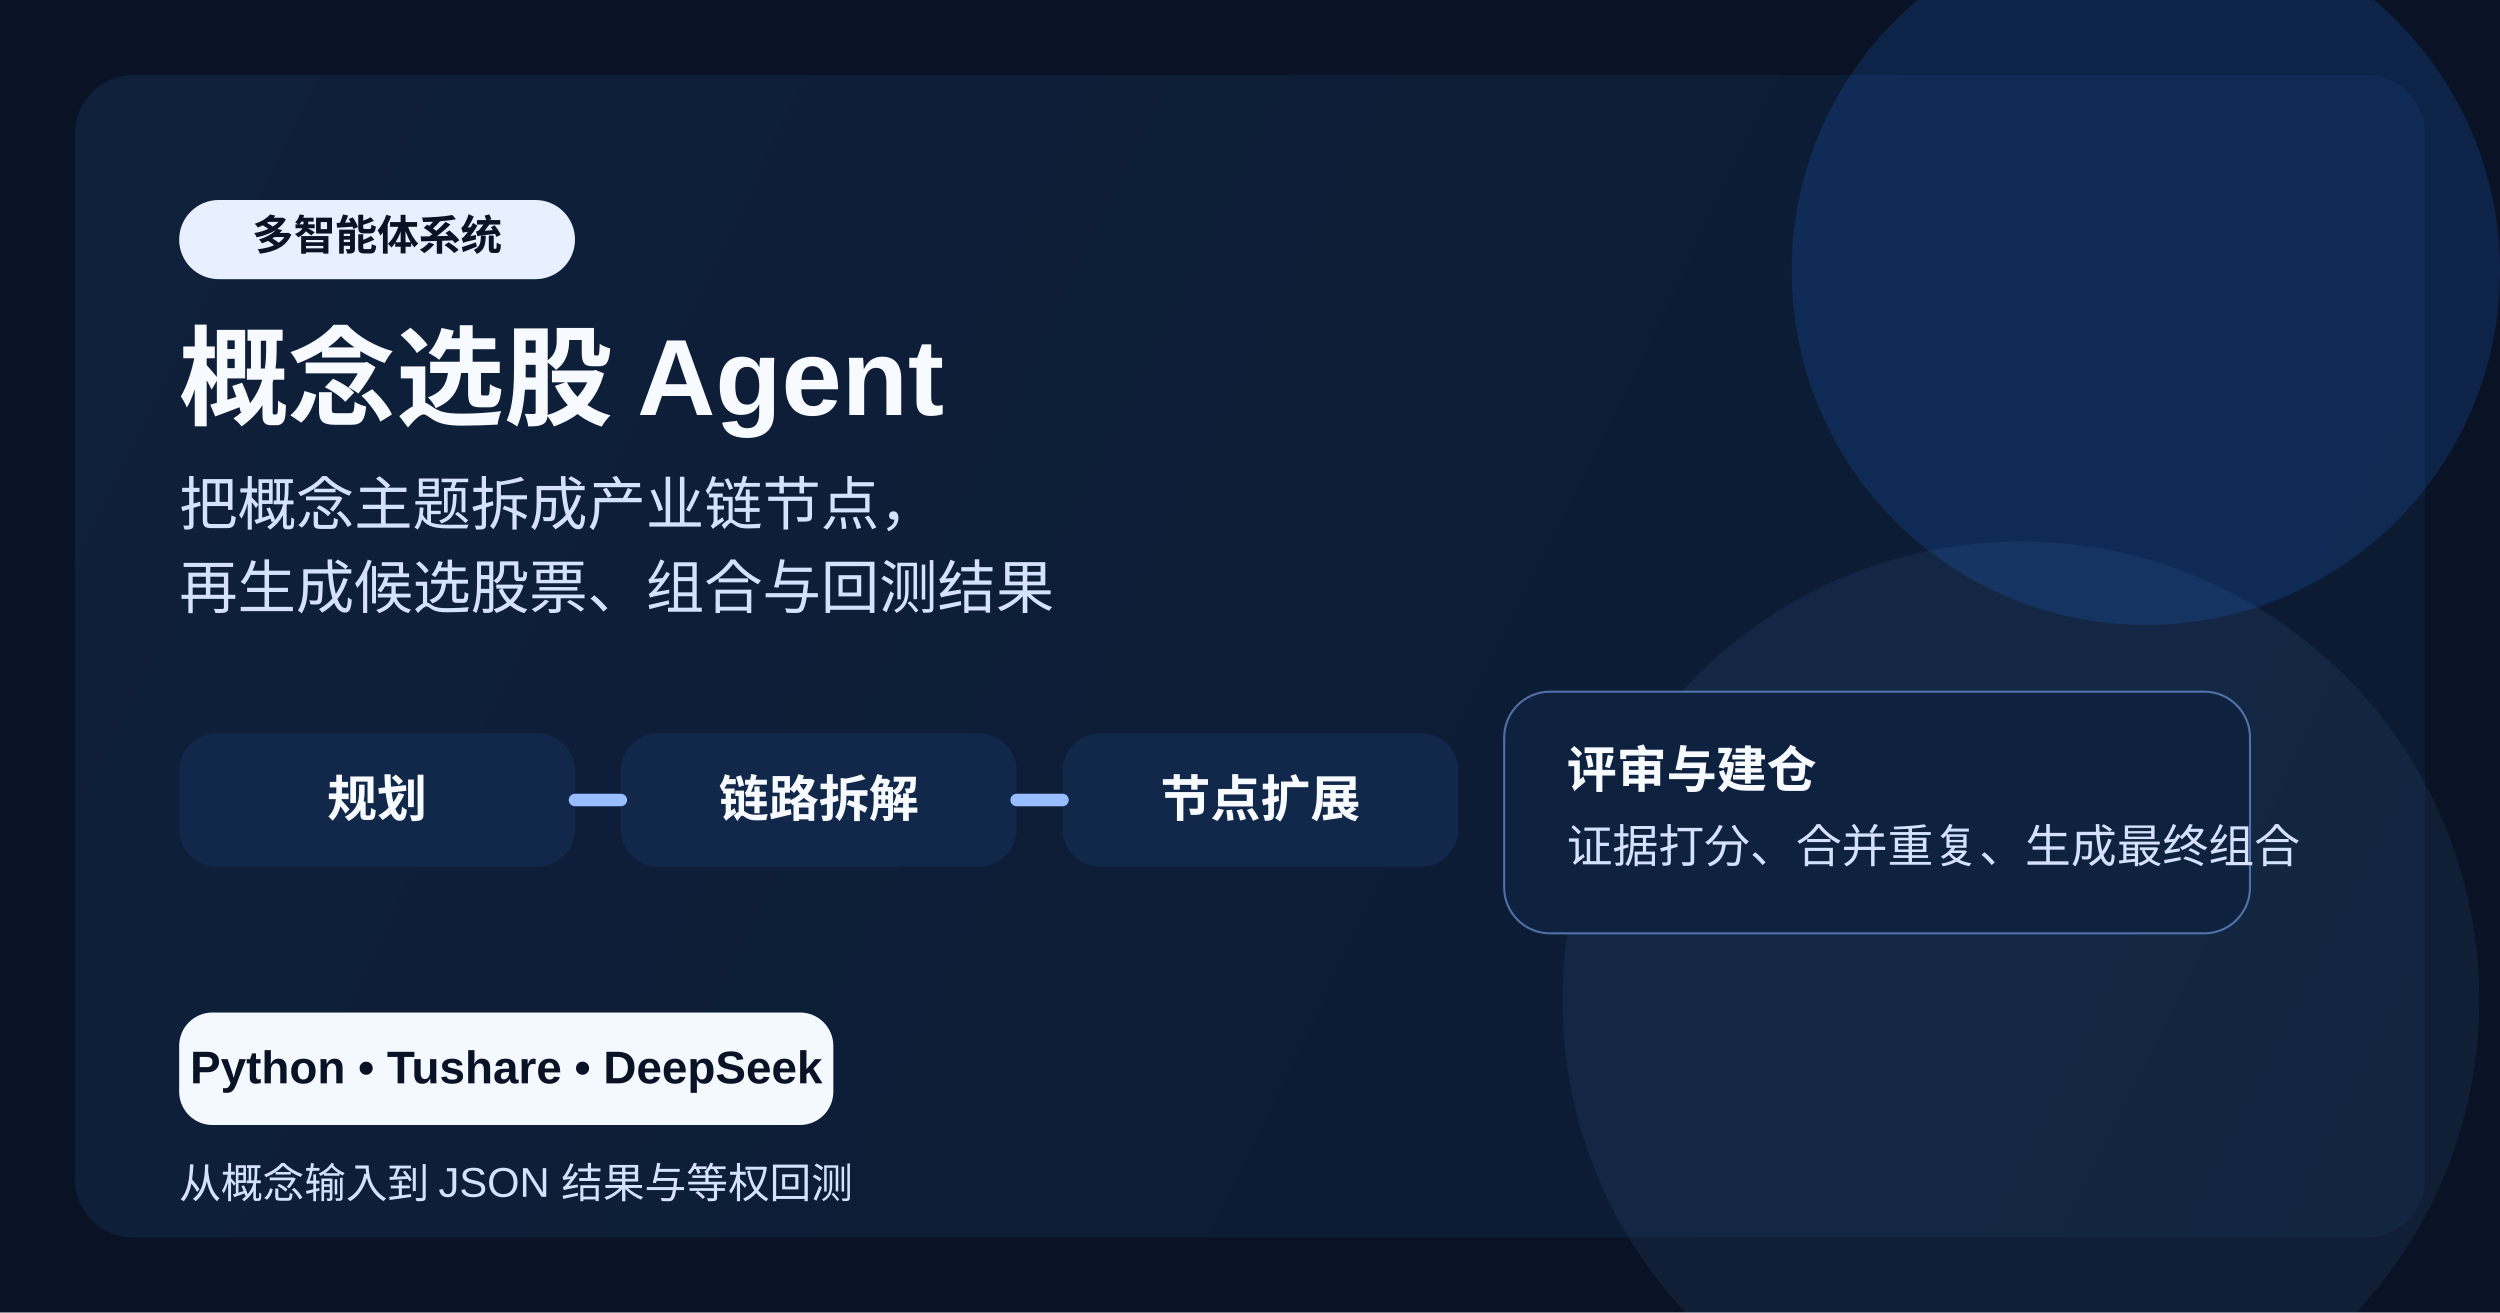
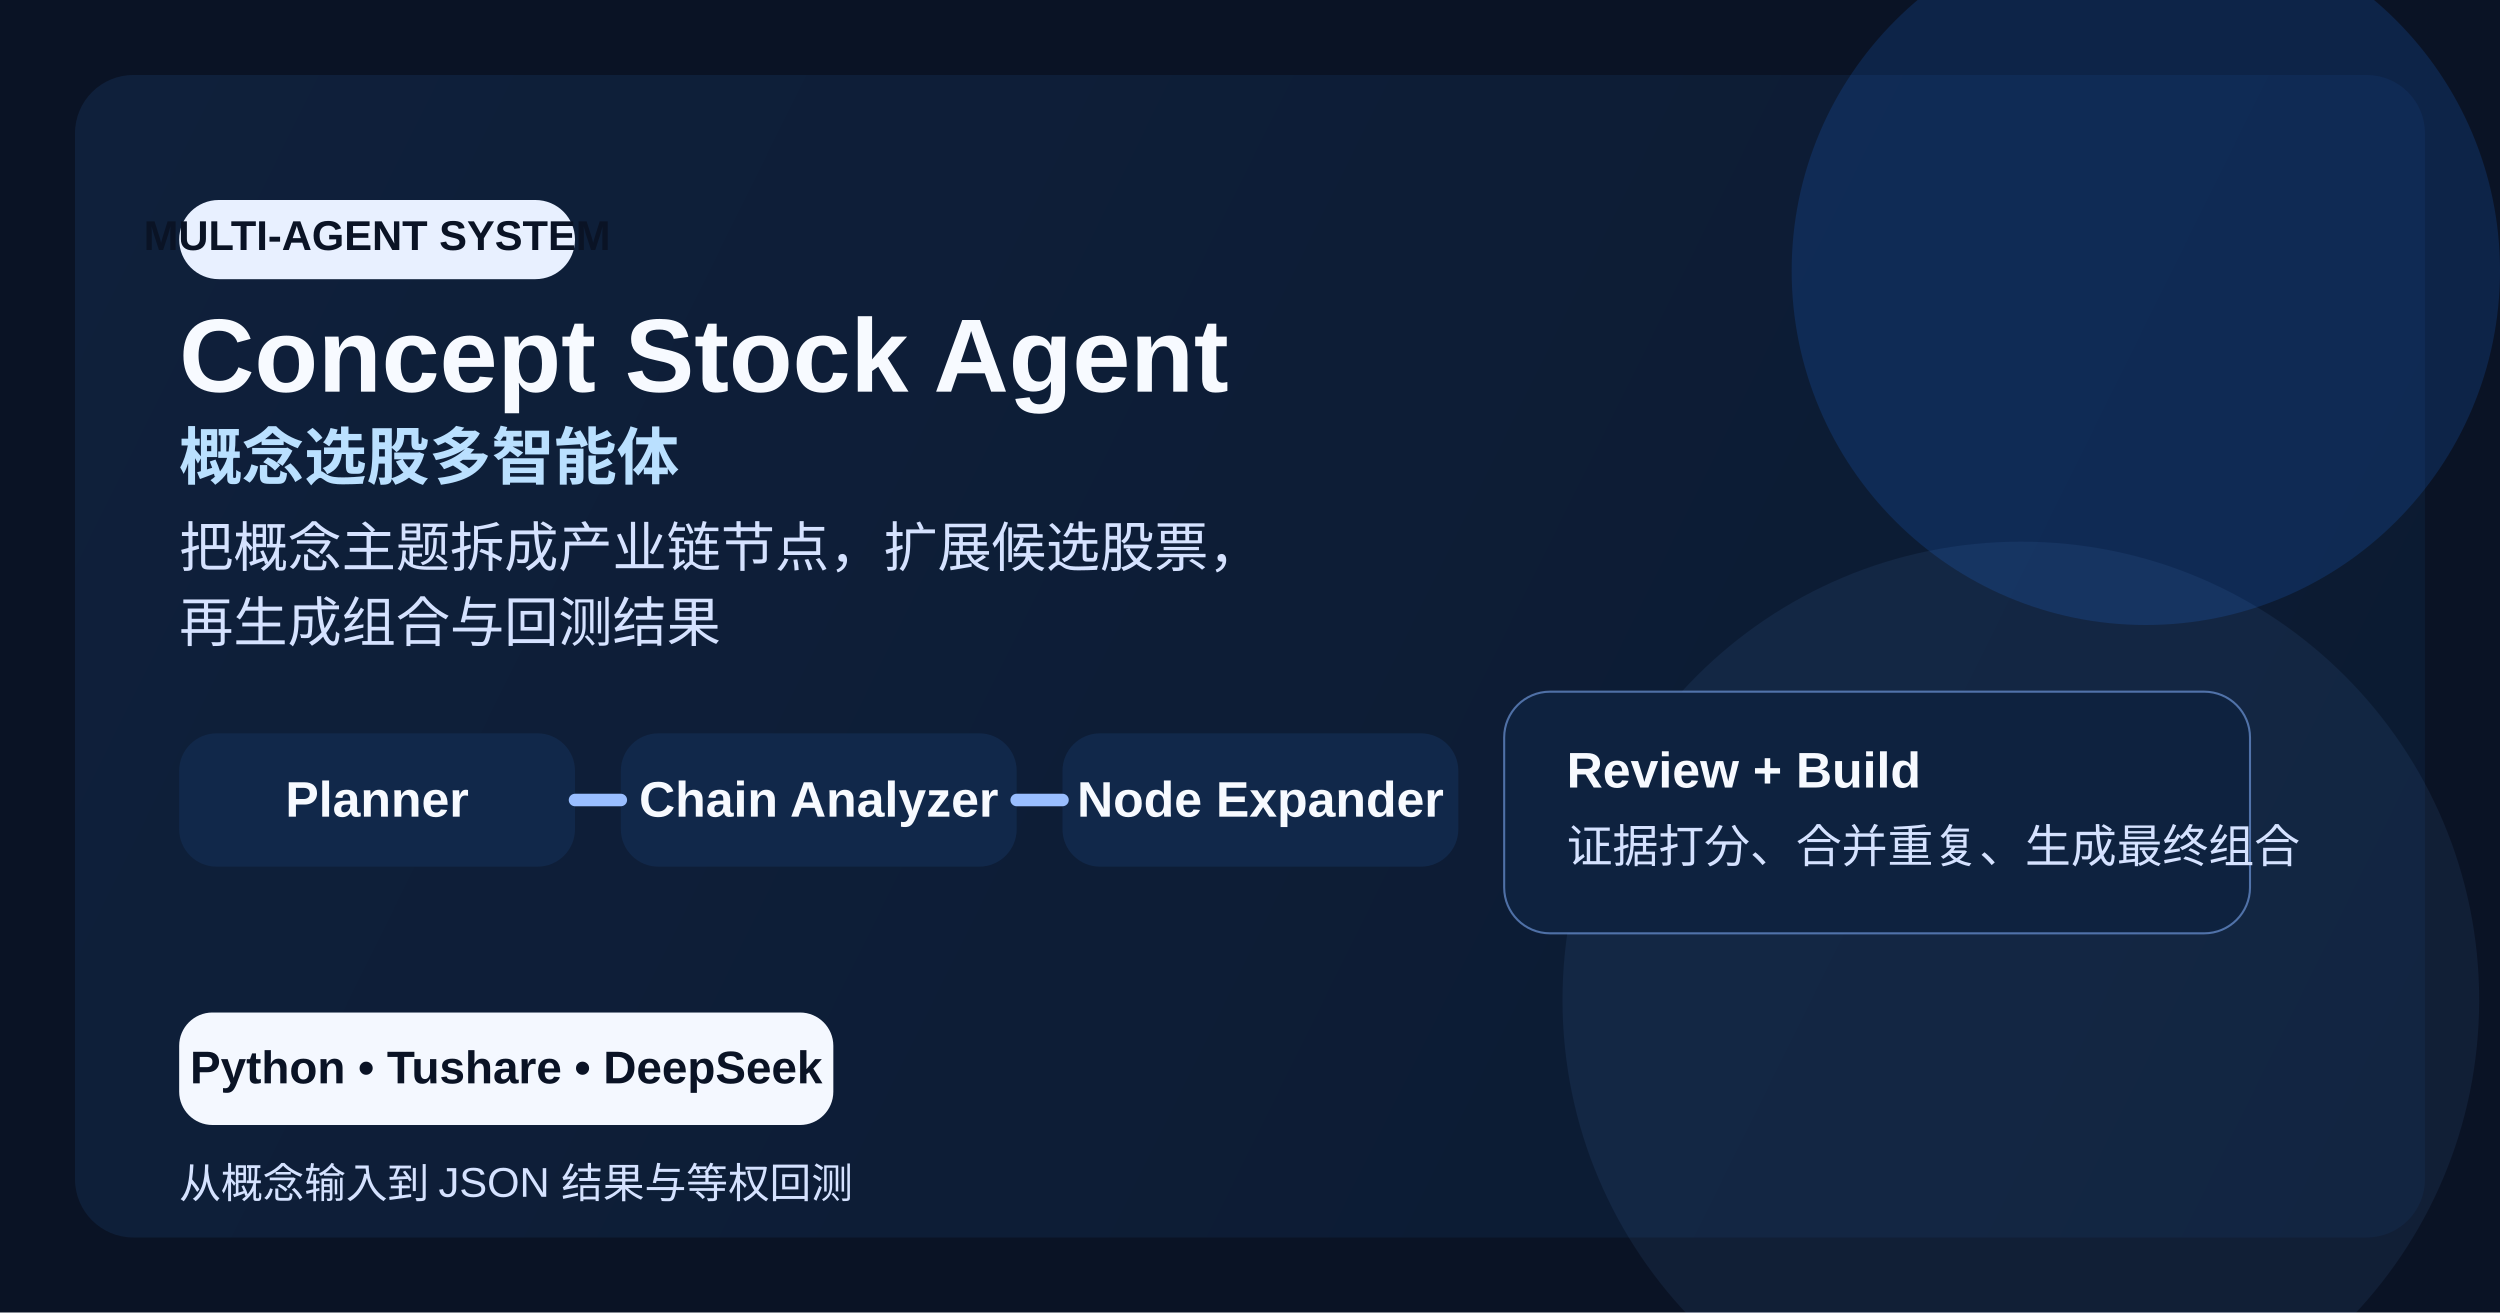
<svg xmlns="http://www.w3.org/2000/svg" width="1200" height="630" viewBox="0 0 1200 630" fill="none">
  <rect width="1200" height="630" fill="#0A1325" />
  <rect x="36" y="36" width="1128" height="558" rx="28" fill="url(#bg)" />
  <circle cx="1030" cy="130" r="170" fill="#1F6FEB" fill-opacity="0.18" />
  <circle cx="970" cy="480" r="220" fill="#6AA6FF" fill-opacity="0.08" />
  <rect x="86" y="96" width="190" height="38" rx="19" fill="#E8F0FF" />
-   <text x="181" y="120" text-anchor="middle" fill="#0A1325" font-size="20" font-family="'PingFang SC','Microsoft YaHei',Arial,Helvetica,sans-serif" font-weight="700">多智能体系统</text>
-   <text x="86" y="200" fill="#F7FAFF" font-size="52" font-family="'PingFang SC','Microsoft YaHei',Arial,Helvetica,sans-serif" font-weight="700">概念选股 Agent</text>
-   <text x="86" y="252" fill="#D5E2FF" font-size="28" font-family="'PingFang SC','Microsoft YaHei',Arial,Helvetica,sans-serif">把概念主题拆成产业链节点，</text>
-   <text x="86" y="292" fill="#D5E2FF" font-size="28" font-family="'PingFang SC','Microsoft YaHei',Arial,Helvetica,sans-serif">再生成候选股票、组合与回测结果</text>
+   <text x="181" y="120" text-anchor="middle" fill="#0A1325" font-size="20" font-family="'PingFang SC','Microsoft YaHei',Arial,Helvetica,sans-serif" font-weight="700">MULTI-AGENT SYSTEM</text>
+   <text x="86" y="188" fill="#F7FAFF" font-size="50" font-family="'PingFang SC','Microsoft YaHei',Arial,Helvetica,sans-serif" font-weight="700">Concept Stock Agent</text>
+   <text x="86" y="230" fill="#BAE0FF" font-size="30" font-family="'PingFang SC','Microsoft YaHei',Arial,Helvetica,sans-serif" font-weight="600">概念选股多智能体</text>
+   <text x="86" y="272" fill="#D5E2FF" font-size="26" font-family="'PingFang SC','Microsoft YaHei',Arial,Helvetica,sans-serif">把概念主题拆成产业链节点，扩展候选股票，</text>
+   <text x="86" y="308" fill="#D5E2FF" font-size="26" font-family="'PingFang SC','Microsoft YaHei',Arial,Helvetica,sans-serif">再生成组合与回测结果</text>
  <rect x="86" y="352" width="190" height="64" rx="18" fill="#11284A" />
  <rect x="298" y="352" width="190" height="64" rx="18" fill="#11284A" />
  <rect x="510" y="352" width="190" height="64" rx="18" fill="#11284A" />
-   <text x="181" y="392" text-anchor="middle" fill="#F7FAFF" font-size="24" font-family="'PingFang SC','Microsoft YaHei',Arial,Helvetica,sans-serif" font-weight="700">规划</text>
-   <text x="393" y="392" text-anchor="middle" fill="#F7FAFF" font-size="24" font-family="'PingFang SC','Microsoft YaHei',Arial,Helvetica,sans-serif" font-weight="700">链路拆解</text>
-   <text x="605" y="392" text-anchor="middle" fill="#F7FAFF" font-size="24" font-family="'PingFang SC','Microsoft YaHei',Arial,Helvetica,sans-serif" font-weight="700">节点扩展</text>
+   <text x="181" y="392" text-anchor="middle" fill="#F7FAFF" font-size="24" font-family="'PingFang SC','Microsoft YaHei',Arial,Helvetica,sans-serif" font-weight="700">Planner</text>
+   <text x="393" y="392" text-anchor="middle" fill="#F7FAFF" font-size="24" font-family="'PingFang SC','Microsoft YaHei',Arial,Helvetica,sans-serif" font-weight="700">Chain Analyzer</text>
+   <text x="605" y="392" text-anchor="middle" fill="#F7FAFF" font-size="24" font-family="'PingFang SC','Microsoft YaHei',Arial,Helvetica,sans-serif" font-weight="700">Node Expander</text>
  <path d="M276 384H298" stroke="#99BEFF" stroke-width="6" stroke-linecap="round" />
  <path d="M488 384H510" stroke="#99BEFF" stroke-width="6" stroke-linecap="round" />
  <rect x="722" y="332" width="358" height="116" rx="22" fill="#0E223F" stroke="#85B2FF" stroke-opacity="0.55" />
-   <text x="752" y="378" fill="#F7FAFF" font-size="24" font-family="'PingFang SC','Microsoft YaHei',Arial,Helvetica,sans-serif" font-weight="700">评审与建仓</text>
+   <text x="752" y="378" fill="#F7FAFF" font-size="24" font-family="'PingFang SC','Microsoft YaHei',Arial,Helvetica,sans-serif" font-weight="700">Review + Build</text>
  <text x="752" y="414" fill="#D5E2FF" font-size="22" font-family="'PingFang SC','Microsoft YaHei',Arial,Helvetica,sans-serif">证据打分、合并重复、生成最终组合</text>
  <rect x="86" y="486" width="314" height="54" rx="16" fill="#F4F8FF" />
  <text x="243" y="520" text-anchor="middle" fill="#0A1325" font-size="22" font-family="'PingFang SC','Microsoft YaHei',Arial,Helvetica,sans-serif" font-weight="700">Python  •  Tushare  •  DeepSeek</text>
  <text x="86" y="575" fill="#D5E2FF" font-size="20" font-family="'PingFang SC','Microsoft YaHei',Arial,Helvetica,sans-serif">从概念输入到 JSON 结果与等权回测</text>
  <defs>
    <linearGradient id="bg" x1="36" y1="36" x2="1164" y2="594" gradientUnits="userSpaceOnUse">
      <stop stop-color="#0F203B" />
      <stop offset="1" stop-color="#0B1A31" />
    </linearGradient>
  </defs>
</svg>
